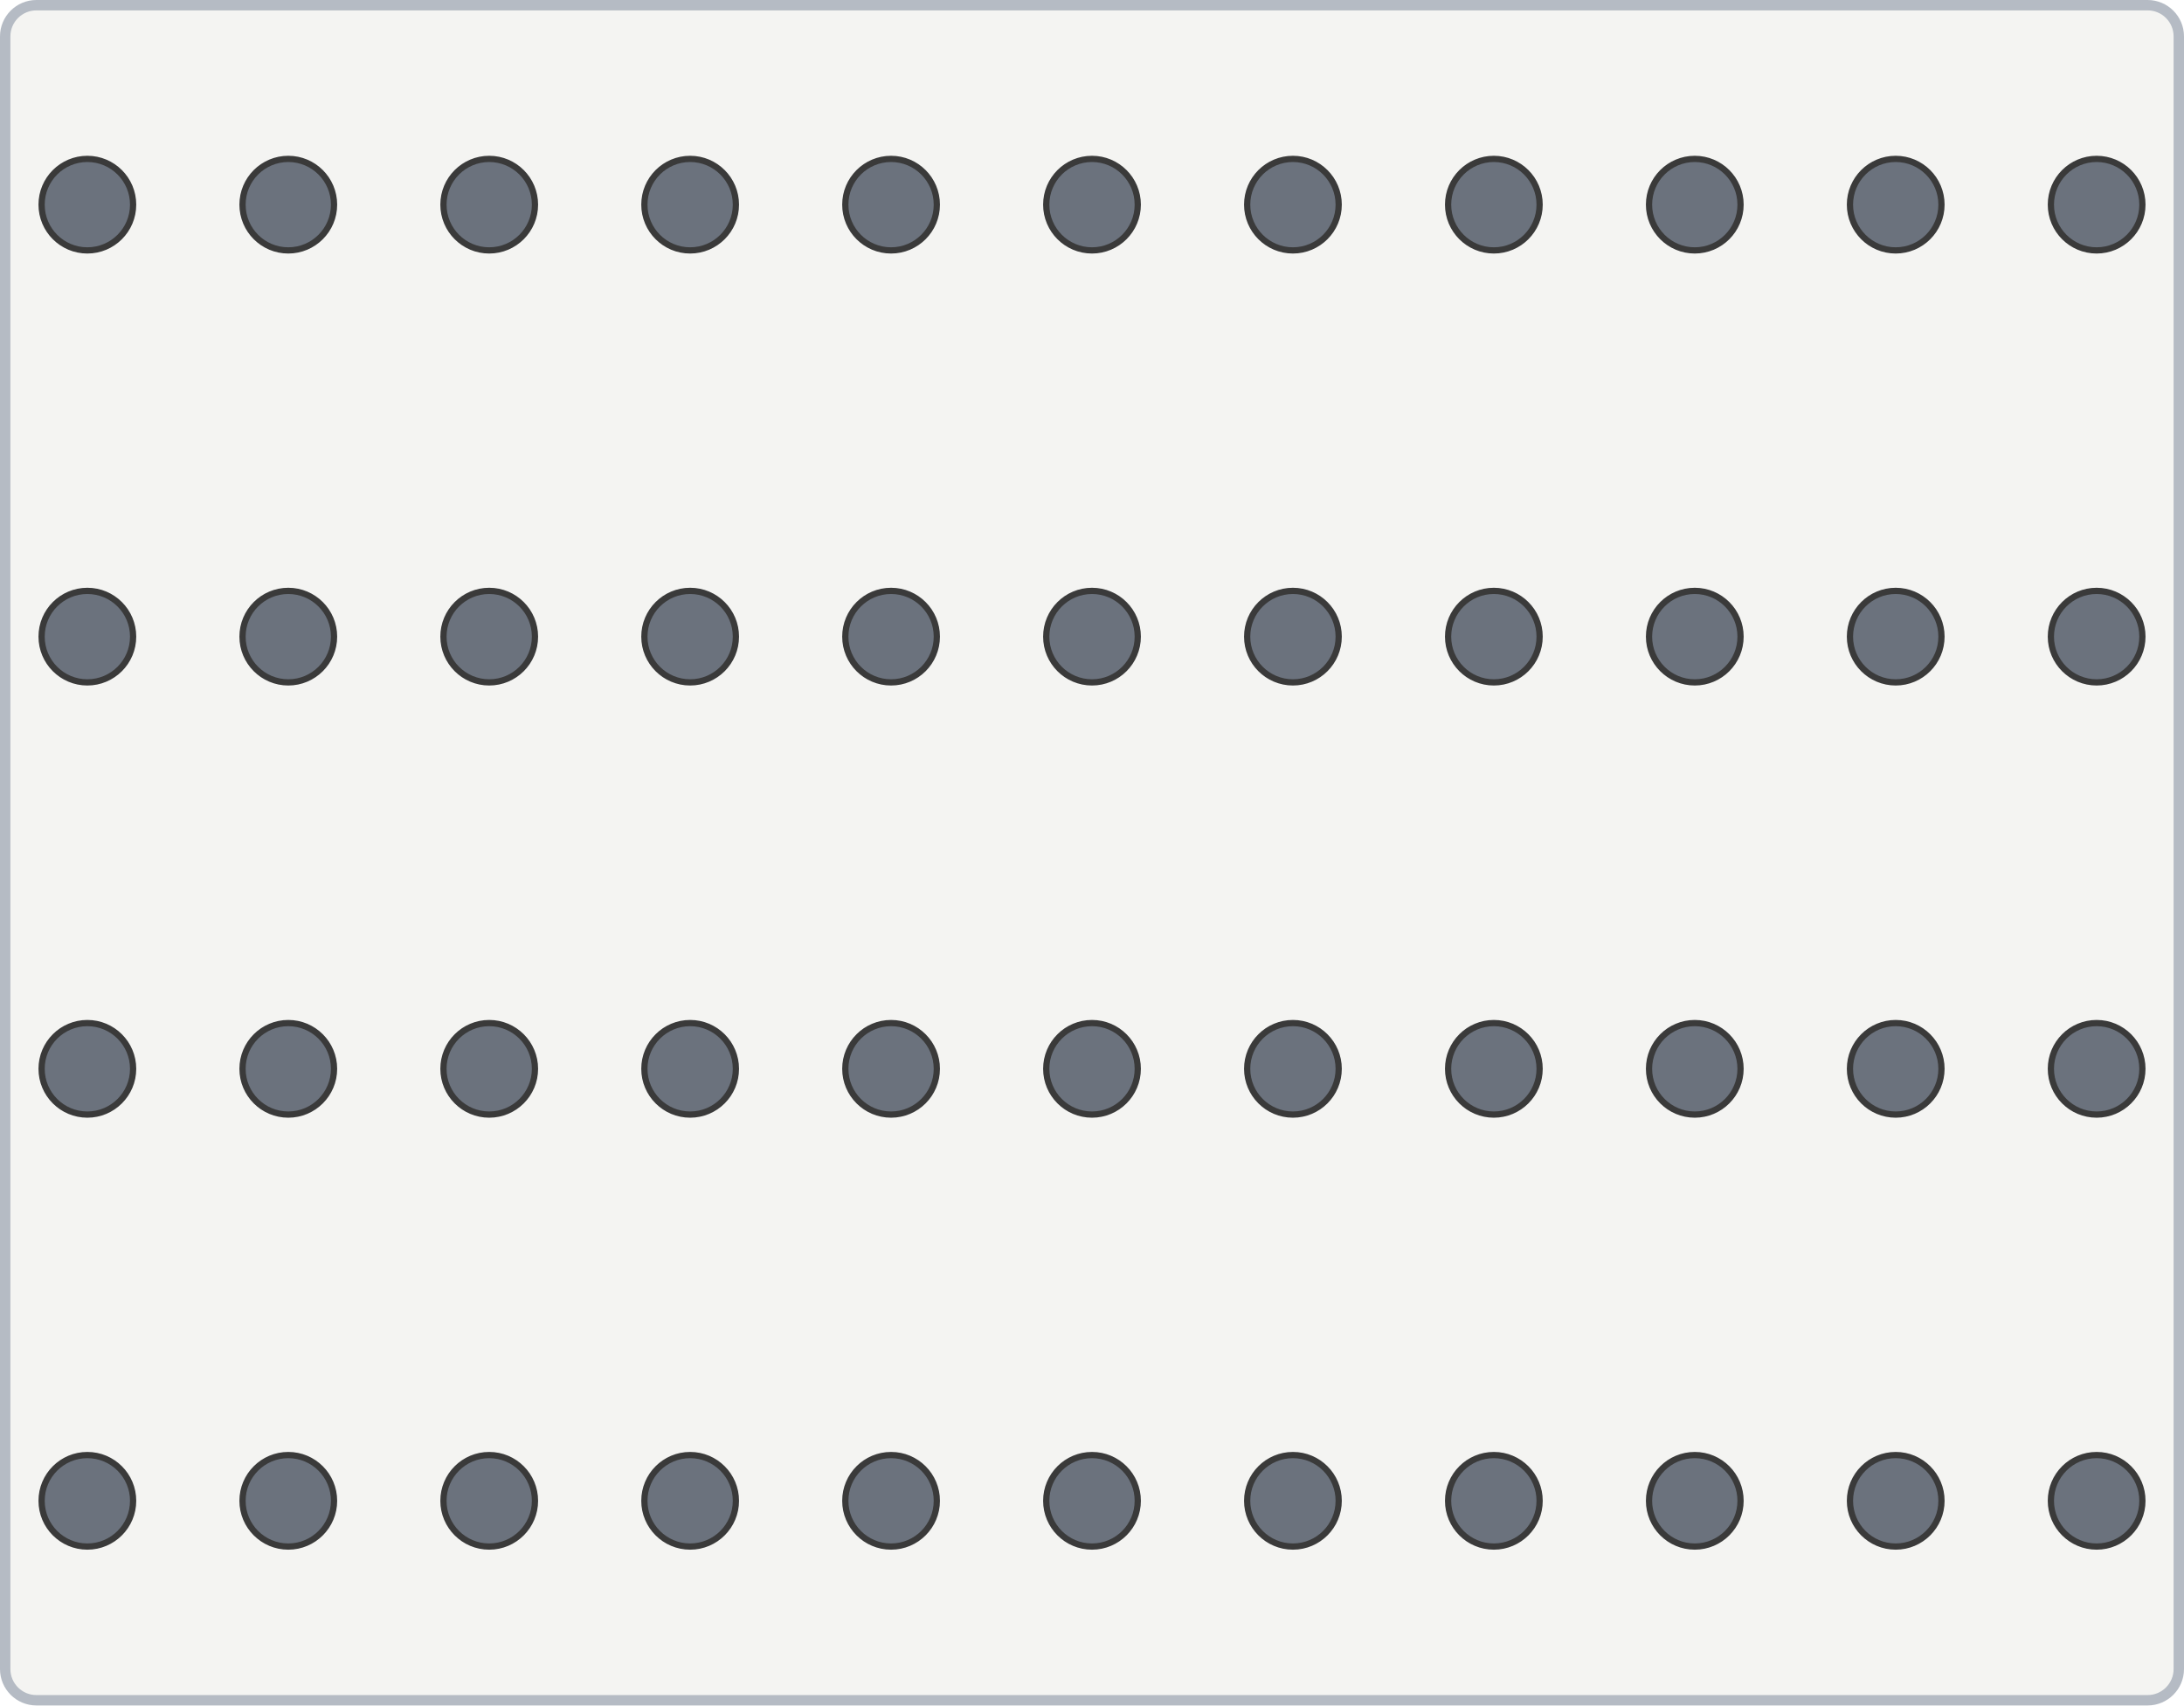
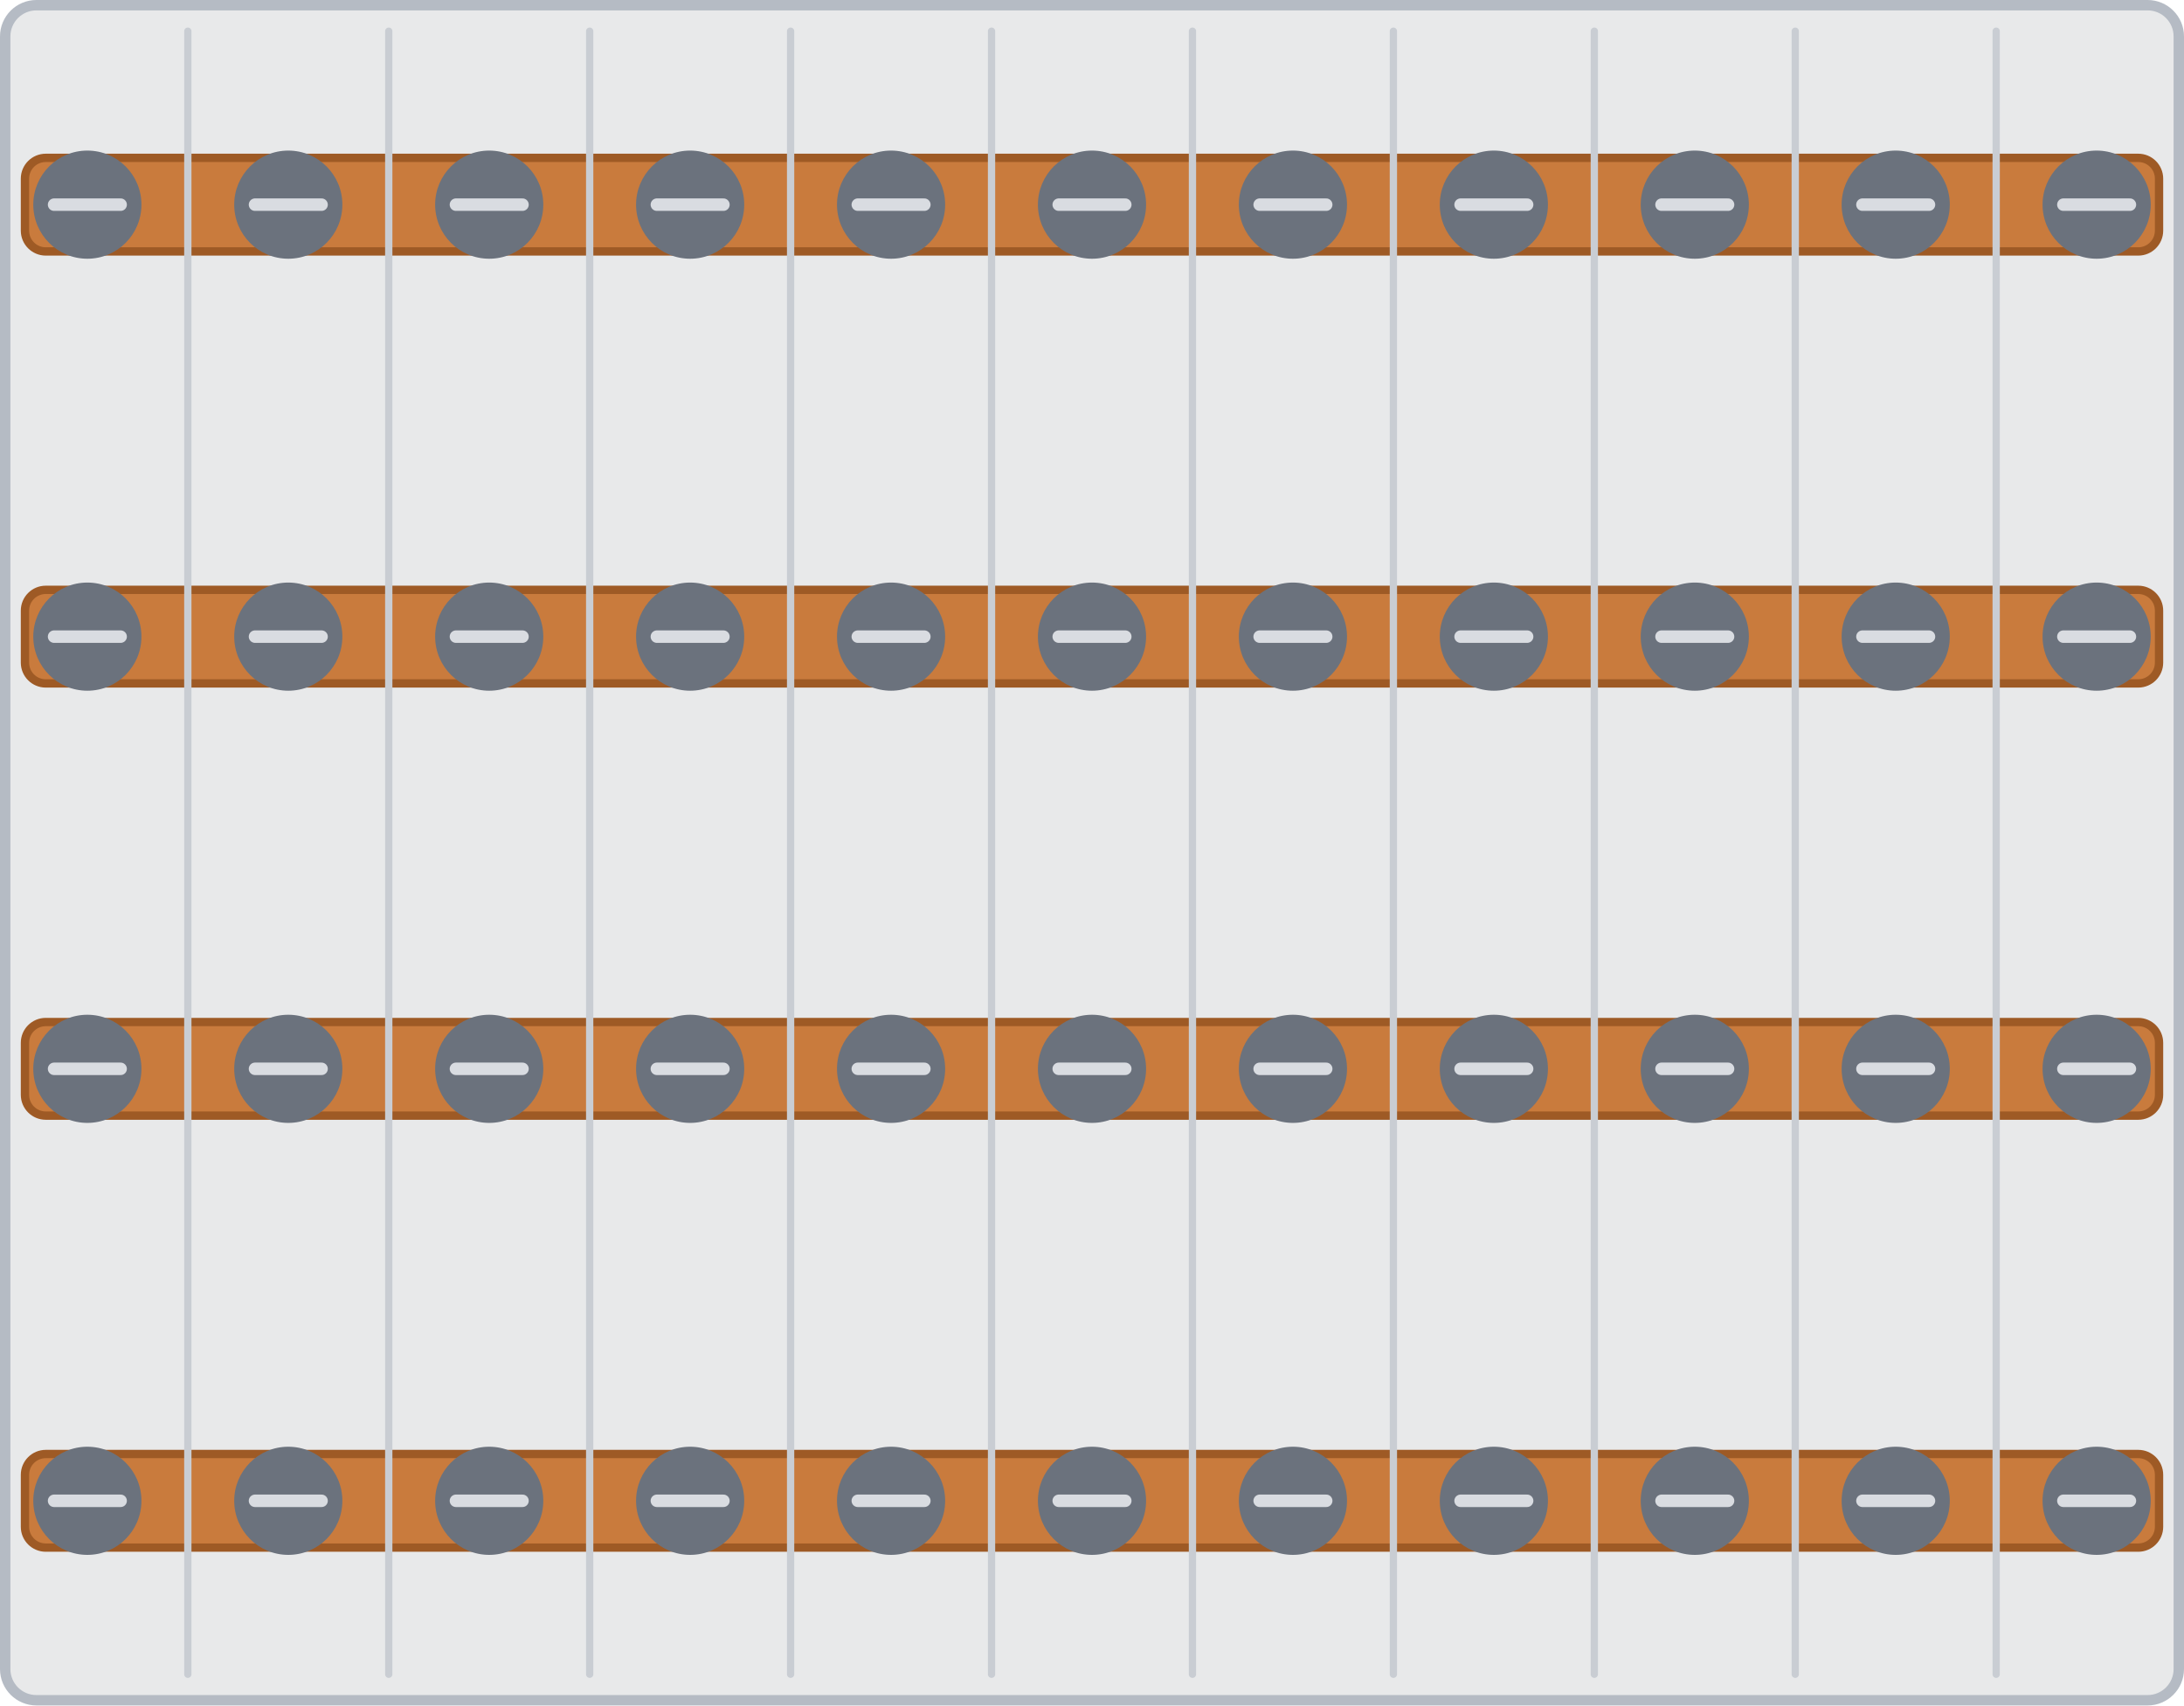
<svg xmlns="http://www.w3.org/2000/svg" width="105mm" height="82mm" viewBox="0 0 105 82" role="img">
-   <rect x="0.25" y="0.25" width="104.5" height="81.5" rx="1.5" fill="#F4F4F2" stroke="#B5BBC4" stroke-width="0.5" />
-   <circle cx="4.2" cy="9.84" r="2.2" fill="#6B727D" stroke="#3A3A3A" stroke-width="0.3" />
-   <circle cx="13.86" cy="9.84" r="2.2" fill="#6B727D" stroke="#3A3A3A" stroke-width="0.3" />
-   <circle cx="23.52" cy="9.84" r="2.2" fill="#6B727D" stroke="#3A3A3A" stroke-width="0.3" />
-   <circle cx="33.18" cy="9.84" r="2.2" fill="#6B727D" stroke="#3A3A3A" stroke-width="0.3" />
-   <circle cx="42.84" cy="9.84" r="2.2" fill="#6B727D" stroke="#3A3A3A" stroke-width="0.3" />
-   <circle cx="52.5" cy="9.84" r="2.2" fill="#6B727D" stroke="#3A3A3A" stroke-width="0.3" />
-   <circle cx="62.16" cy="9.84" r="2.2" fill="#6B727D" stroke="#3A3A3A" stroke-width="0.3" />
-   <circle cx="71.82" cy="9.84" r="2.2" fill="#6B727D" stroke="#3A3A3A" stroke-width="0.3" />
-   <circle cx="81.48" cy="9.84" r="2.2" fill="#6B727D" stroke="#3A3A3A" stroke-width="0.3" />
-   <circle cx="91.14" cy="9.84" r="2.2" fill="#6B727D" stroke="#3A3A3A" stroke-width="0.3" />
-   <circle cx="100.8" cy="9.84" r="2.2" fill="#6B727D" stroke="#3A3A3A" stroke-width="0.3" />
-   <circle cx="4.2" cy="30.61" r="2.2" fill="#6B727D" stroke="#3A3A3A" stroke-width="0.3" />
-   <circle cx="13.86" cy="30.61" r="2.2" fill="#6B727D" stroke="#3A3A3A" stroke-width="0.3" />
-   <circle cx="23.52" cy="30.61" r="2.2" fill="#6B727D" stroke="#3A3A3A" stroke-width="0.3" />
-   <circle cx="33.18" cy="30.61" r="2.2" fill="#6B727D" stroke="#3A3A3A" stroke-width="0.3" />
-   <circle cx="42.84" cy="30.61" r="2.2" fill="#6B727D" stroke="#3A3A3A" stroke-width="0.3" />
-   <circle cx="52.5" cy="30.61" r="2.2" fill="#6B727D" stroke="#3A3A3A" stroke-width="0.3" />
-   <circle cx="62.16" cy="30.61" r="2.2" fill="#6B727D" stroke="#3A3A3A" stroke-width="0.3" />
-   <circle cx="71.82" cy="30.61" r="2.2" fill="#6B727D" stroke="#3A3A3A" stroke-width="0.3" />
-   <circle cx="81.48" cy="30.61" r="2.2" fill="#6B727D" stroke="#3A3A3A" stroke-width="0.3" />
-   <circle cx="91.14" cy="30.61" r="2.2" fill="#6B727D" stroke="#3A3A3A" stroke-width="0.3" />
-   <circle cx="100.8" cy="30.61" r="2.2" fill="#6B727D" stroke="#3A3A3A" stroke-width="0.3" />
-   <circle cx="4.2" cy="51.39" r="2.2" fill="#6B727D" stroke="#3A3A3A" stroke-width="0.3" />
-   <circle cx="13.86" cy="51.39" r="2.2" fill="#6B727D" stroke="#3A3A3A" stroke-width="0.3" />
-   <circle cx="23.52" cy="51.39" r="2.2" fill="#6B727D" stroke="#3A3A3A" stroke-width="0.3" />
-   <circle cx="33.18" cy="51.39" r="2.2" fill="#6B727D" stroke="#3A3A3A" stroke-width="0.3" />
-   <circle cx="42.84" cy="51.39" r="2.2" fill="#6B727D" stroke="#3A3A3A" stroke-width="0.3" />
-   <circle cx="52.5" cy="51.39" r="2.2" fill="#6B727D" stroke="#3A3A3A" stroke-width="0.3" />
-   <circle cx="62.16" cy="51.39" r="2.2" fill="#6B727D" stroke="#3A3A3A" stroke-width="0.3" />
-   <circle cx="71.82" cy="51.39" r="2.2" fill="#6B727D" stroke="#3A3A3A" stroke-width="0.3" />
-   <circle cx="81.48" cy="51.39" r="2.2" fill="#6B727D" stroke="#3A3A3A" stroke-width="0.3" />
-   <circle cx="91.14" cy="51.39" r="2.2" fill="#6B727D" stroke="#3A3A3A" stroke-width="0.3" />
-   <circle cx="100.8" cy="51.39" r="2.2" fill="#6B727D" stroke="#3A3A3A" stroke-width="0.3" />
-   <circle cx="4.2" cy="72.16" r="2.2" fill="#6B727D" stroke="#3A3A3A" stroke-width="0.3" />
-   <circle cx="13.86" cy="72.16" r="2.2" fill="#6B727D" stroke="#3A3A3A" stroke-width="0.3" />
-   <circle cx="23.52" cy="72.16" r="2.2" fill="#6B727D" stroke="#3A3A3A" stroke-width="0.3" />
-   <circle cx="33.18" cy="72.16" r="2.2" fill="#6B727D" stroke="#3A3A3A" stroke-width="0.3" />
-   <circle cx="42.84" cy="72.16" r="2.2" fill="#6B727D" stroke="#3A3A3A" stroke-width="0.3" />
-   <circle cx="52.5" cy="72.16" r="2.2" fill="#6B727D" stroke="#3A3A3A" stroke-width="0.3" />
-   <circle cx="62.16" cy="72.16" r="2.2" fill="#6B727D" stroke="#3A3A3A" stroke-width="0.3" />
-   <circle cx="71.82" cy="72.16" r="2.2" fill="#6B727D" stroke="#3A3A3A" stroke-width="0.3" />
-   <circle cx="81.48" cy="72.16" r="2.2" fill="#6B727D" stroke="#3A3A3A" stroke-width="0.3" />
-   <circle cx="91.14" cy="72.16" r="2.2" fill="#6B727D" stroke="#3A3A3A" stroke-width="0.3" />
-   <circle cx="100.8" cy="72.16" r="2.2" fill="#6B727D" stroke="#3A3A3A" stroke-width="0.3" />
+   <rect x="0.25" y="0.25" width="104.5" height="81.5" rx="1.5" fill="#E8E9EA" stroke="#B5BBC4" stroke-width="0.5" />
+   <rect x="1.2" y="7.59" width="102.6" height="4.5" rx="1" fill="#C97B3D" stroke="#9E5A25" stroke-width="0.4" />
+   <circle cx="4.2" cy="9.84" r="2.6" fill="#6B727D" />
+   <line x1="2.6" y1="9.84" x2="5.8" y2="9.84" stroke="#D9DCE1" stroke-width="0.6" stroke-linecap="round" />
+   <circle cx="13.86" cy="9.84" r="2.6" fill="#6B727D" />
+   <line x1="12.26" y1="9.84" x2="15.46" y2="9.84" stroke="#D9DCE1" stroke-width="0.6" stroke-linecap="round" />
+   <circle cx="23.52" cy="9.84" r="2.6" fill="#6B727D" />
+   <line x1="21.92" y1="9.84" x2="25.12" y2="9.84" stroke="#D9DCE1" stroke-width="0.6" stroke-linecap="round" />
+   <circle cx="33.18" cy="9.84" r="2.6" fill="#6B727D" />
+   <line x1="31.58" y1="9.84" x2="34.78" y2="9.84" stroke="#D9DCE1" stroke-width="0.6" stroke-linecap="round" />
+   <circle cx="42.84" cy="9.84" r="2.6" fill="#6B727D" />
+   <line x1="41.24" y1="9.84" x2="44.44" y2="9.84" stroke="#D9DCE1" stroke-width="0.6" stroke-linecap="round" />
+   <circle cx="52.5" cy="9.84" r="2.6" fill="#6B727D" />
+   <line x1="50.9" y1="9.84" x2="54.1" y2="9.84" stroke="#D9DCE1" stroke-width="0.6" stroke-linecap="round" />
+   <circle cx="62.16" cy="9.84" r="2.6" fill="#6B727D" />
+   <line x1="60.56" y1="9.84" x2="63.76" y2="9.84" stroke="#D9DCE1" stroke-width="0.6" stroke-linecap="round" />
+   <circle cx="71.82" cy="9.84" r="2.6" fill="#6B727D" />
+   <line x1="70.22" y1="9.84" x2="73.42" y2="9.84" stroke="#D9DCE1" stroke-width="0.6" stroke-linecap="round" />
+   <circle cx="81.48" cy="9.84" r="2.6" fill="#6B727D" />
+   <line x1="79.88" y1="9.84" x2="83.08" y2="9.84" stroke="#D9DCE1" stroke-width="0.6" stroke-linecap="round" />
+   <circle cx="91.14" cy="9.84" r="2.6" fill="#6B727D" />
+   <line x1="89.54" y1="9.84" x2="92.74" y2="9.84" stroke="#D9DCE1" stroke-width="0.6" stroke-linecap="round" />
+   <circle cx="100.8" cy="9.84" r="2.6" fill="#6B727D" />
+   <line x1="99.2" y1="9.84" x2="102.4" y2="9.84" stroke="#D9DCE1" stroke-width="0.6" stroke-linecap="round" />
+   <rect x="1.2" y="28.36" width="102.6" height="4.5" rx="1" fill="#C97B3D" stroke="#9E5A25" stroke-width="0.4" />
+   <circle cx="4.2" cy="30.61" r="2.6" fill="#6B727D" />
+   <line x1="2.6" y1="30.61" x2="5.8" y2="30.61" stroke="#D9DCE1" stroke-width="0.6" stroke-linecap="round" />
+   <circle cx="13.86" cy="30.61" r="2.6" fill="#6B727D" />
+   <line x1="12.26" y1="30.61" x2="15.46" y2="30.61" stroke="#D9DCE1" stroke-width="0.6" stroke-linecap="round" />
+   <circle cx="23.52" cy="30.61" r="2.6" fill="#6B727D" />
+   <line x1="21.92" y1="30.61" x2="25.12" y2="30.61" stroke="#D9DCE1" stroke-width="0.6" stroke-linecap="round" />
+   <circle cx="33.18" cy="30.61" r="2.6" fill="#6B727D" />
+   <line x1="31.58" y1="30.61" x2="34.78" y2="30.61" stroke="#D9DCE1" stroke-width="0.6" stroke-linecap="round" />
+   <circle cx="42.84" cy="30.61" r="2.6" fill="#6B727D" />
+   <line x1="41.24" y1="30.61" x2="44.44" y2="30.61" stroke="#D9DCE1" stroke-width="0.6" stroke-linecap="round" />
+   <circle cx="52.5" cy="30.61" r="2.6" fill="#6B727D" />
+   <line x1="50.9" y1="30.61" x2="54.1" y2="30.61" stroke="#D9DCE1" stroke-width="0.6" stroke-linecap="round" />
+   <circle cx="62.16" cy="30.61" r="2.6" fill="#6B727D" />
+   <line x1="60.56" y1="30.61" x2="63.76" y2="30.61" stroke="#D9DCE1" stroke-width="0.6" stroke-linecap="round" />
+   <circle cx="71.82" cy="30.61" r="2.6" fill="#6B727D" />
+   <line x1="70.22" y1="30.61" x2="73.42" y2="30.61" stroke="#D9DCE1" stroke-width="0.6" stroke-linecap="round" />
+   <circle cx="81.48" cy="30.61" r="2.6" fill="#6B727D" />
+   <line x1="79.88" y1="30.61" x2="83.08" y2="30.61" stroke="#D9DCE1" stroke-width="0.6" stroke-linecap="round" />
+   <circle cx="91.14" cy="30.61" r="2.6" fill="#6B727D" />
+   <line x1="89.54" y1="30.61" x2="92.74" y2="30.61" stroke="#D9DCE1" stroke-width="0.6" stroke-linecap="round" />
+   <circle cx="100.8" cy="30.61" r="2.6" fill="#6B727D" />
+   <line x1="99.2" y1="30.61" x2="102.4" y2="30.61" stroke="#D9DCE1" stroke-width="0.6" stroke-linecap="round" />
+   <rect x="1.2" y="49.14" width="102.6" height="4.5" rx="1" fill="#C97B3D" stroke="#9E5A25" stroke-width="0.4" />
+   <circle cx="4.2" cy="51.39" r="2.6" fill="#6B727D" />
+   <line x1="2.6" y1="51.39" x2="5.8" y2="51.39" stroke="#D9DCE1" stroke-width="0.6" stroke-linecap="round" />
+   <circle cx="13.86" cy="51.39" r="2.6" fill="#6B727D" />
+   <line x1="12.26" y1="51.39" x2="15.46" y2="51.39" stroke="#D9DCE1" stroke-width="0.6" stroke-linecap="round" />
+   <circle cx="23.52" cy="51.39" r="2.6" fill="#6B727D" />
+   <line x1="21.92" y1="51.39" x2="25.12" y2="51.39" stroke="#D9DCE1" stroke-width="0.6" stroke-linecap="round" />
+   <circle cx="33.18" cy="51.39" r="2.6" fill="#6B727D" />
+   <line x1="31.58" y1="51.39" x2="34.78" y2="51.39" stroke="#D9DCE1" stroke-width="0.6" stroke-linecap="round" />
+   <circle cx="42.84" cy="51.39" r="2.6" fill="#6B727D" />
+   <line x1="41.24" y1="51.39" x2="44.44" y2="51.39" stroke="#D9DCE1" stroke-width="0.6" stroke-linecap="round" />
+   <circle cx="52.5" cy="51.39" r="2.6" fill="#6B727D" />
+   <line x1="50.9" y1="51.39" x2="54.1" y2="51.39" stroke="#D9DCE1" stroke-width="0.6" stroke-linecap="round" />
+   <circle cx="62.16" cy="51.39" r="2.6" fill="#6B727D" />
+   <line x1="60.56" y1="51.39" x2="63.76" y2="51.39" stroke="#D9DCE1" stroke-width="0.6" stroke-linecap="round" />
+   <circle cx="71.82" cy="51.39" r="2.6" fill="#6B727D" />
+   <line x1="70.22" y1="51.39" x2="73.42" y2="51.39" stroke="#D9DCE1" stroke-width="0.6" stroke-linecap="round" />
+   <circle cx="81.48" cy="51.39" r="2.6" fill="#6B727D" />
+   <line x1="79.88" y1="51.39" x2="83.08" y2="51.39" stroke="#D9DCE1" stroke-width="0.6" stroke-linecap="round" />
+   <circle cx="91.14" cy="51.39" r="2.6" fill="#6B727D" />
+   <line x1="89.54" y1="51.39" x2="92.74" y2="51.39" stroke="#D9DCE1" stroke-width="0.6" stroke-linecap="round" />
+   <circle cx="100.8" cy="51.39" r="2.6" fill="#6B727D" />
+   <line x1="99.2" y1="51.39" x2="102.4" y2="51.39" stroke="#D9DCE1" stroke-width="0.6" stroke-linecap="round" />
+   <rect x="1.2" y="69.91" width="102.6" height="4.5" rx="1" fill="#C97B3D" stroke="#9E5A25" stroke-width="0.4" />
+   <circle cx="4.2" cy="72.16" r="2.6" fill="#6B727D" />
+   <line x1="2.6" y1="72.16" x2="5.8" y2="72.16" stroke="#D9DCE1" stroke-width="0.6" stroke-linecap="round" />
+   <circle cx="13.86" cy="72.16" r="2.6" fill="#6B727D" />
+   <line x1="12.26" y1="72.16" x2="15.46" y2="72.16" stroke="#D9DCE1" stroke-width="0.6" stroke-linecap="round" />
+   <circle cx="23.52" cy="72.16" r="2.6" fill="#6B727D" />
+   <line x1="21.92" y1="72.16" x2="25.12" y2="72.16" stroke="#D9DCE1" stroke-width="0.6" stroke-linecap="round" />
+   <circle cx="33.18" cy="72.16" r="2.6" fill="#6B727D" />
+   <line x1="31.58" y1="72.16" x2="34.78" y2="72.16" stroke="#D9DCE1" stroke-width="0.6" stroke-linecap="round" />
+   <circle cx="42.84" cy="72.16" r="2.6" fill="#6B727D" />
+   <line x1="41.24" y1="72.16" x2="44.44" y2="72.16" stroke="#D9DCE1" stroke-width="0.6" stroke-linecap="round" />
+   <circle cx="52.5" cy="72.16" r="2.6" fill="#6B727D" />
+   <line x1="50.9" y1="72.16" x2="54.1" y2="72.16" stroke="#D9DCE1" stroke-width="0.6" stroke-linecap="round" />
+   <circle cx="62.16" cy="72.16" r="2.6" fill="#6B727D" />
+   <line x1="60.56" y1="72.16" x2="63.76" y2="72.16" stroke="#D9DCE1" stroke-width="0.6" stroke-linecap="round" />
+   <circle cx="71.82" cy="72.16" r="2.6" fill="#6B727D" />
+   <line x1="70.22" y1="72.16" x2="73.42" y2="72.16" stroke="#D9DCE1" stroke-width="0.6" stroke-linecap="round" />
+   <circle cx="81.48" cy="72.16" r="2.6" fill="#6B727D" />
+   <line x1="79.88" y1="72.16" x2="83.08" y2="72.16" stroke="#D9DCE1" stroke-width="0.6" stroke-linecap="round" />
+   <circle cx="91.14" cy="72.16" r="2.6" fill="#6B727D" />
+   <line x1="89.54" y1="72.16" x2="92.74" y2="72.16" stroke="#D9DCE1" stroke-width="0.6" stroke-linecap="round" />
+   <circle cx="100.8" cy="72.16" r="2.6" fill="#6B727D" />
+   <line x1="99.2" y1="72.16" x2="102.4" y2="72.16" stroke="#D9DCE1" stroke-width="0.6" stroke-linecap="round" />
+   <line x1="9.03" y1="1.5" x2="9.03" y2="80.5" stroke="#C9CDD3" stroke-width="0.35" stroke-linecap="round" />
+   <line x1="18.69" y1="1.5" x2="18.69" y2="80.5" stroke="#C9CDD3" stroke-width="0.35" stroke-linecap="round" />
+   <line x1="28.35" y1="1.5" x2="28.35" y2="80.5" stroke="#C9CDD3" stroke-width="0.35" stroke-linecap="round" />
+   <line x1="38.01" y1="1.5" x2="38.01" y2="80.5" stroke="#C9CDD3" stroke-width="0.35" stroke-linecap="round" />
+   <line x1="47.67" y1="1.5" x2="47.67" y2="80.5" stroke="#C9CDD3" stroke-width="0.35" stroke-linecap="round" />
+   <line x1="57.33" y1="1.5" x2="57.33" y2="80.5" stroke="#C9CDD3" stroke-width="0.35" stroke-linecap="round" />
+   <line x1="66.99" y1="1.5" x2="66.99" y2="80.5" stroke="#C9CDD3" stroke-width="0.35" stroke-linecap="round" />
+   <line x1="76.65" y1="1.5" x2="76.65" y2="80.5" stroke="#C9CDD3" stroke-width="0.35" stroke-linecap="round" />
+   <line x1="86.31" y1="1.5" x2="86.31" y2="80.5" stroke="#C9CDD3" stroke-width="0.35" stroke-linecap="round" />
+   <line x1="95.97" y1="1.5" x2="95.97" y2="80.5" stroke="#C9CDD3" stroke-width="0.35" stroke-linecap="round" />
</svg>
